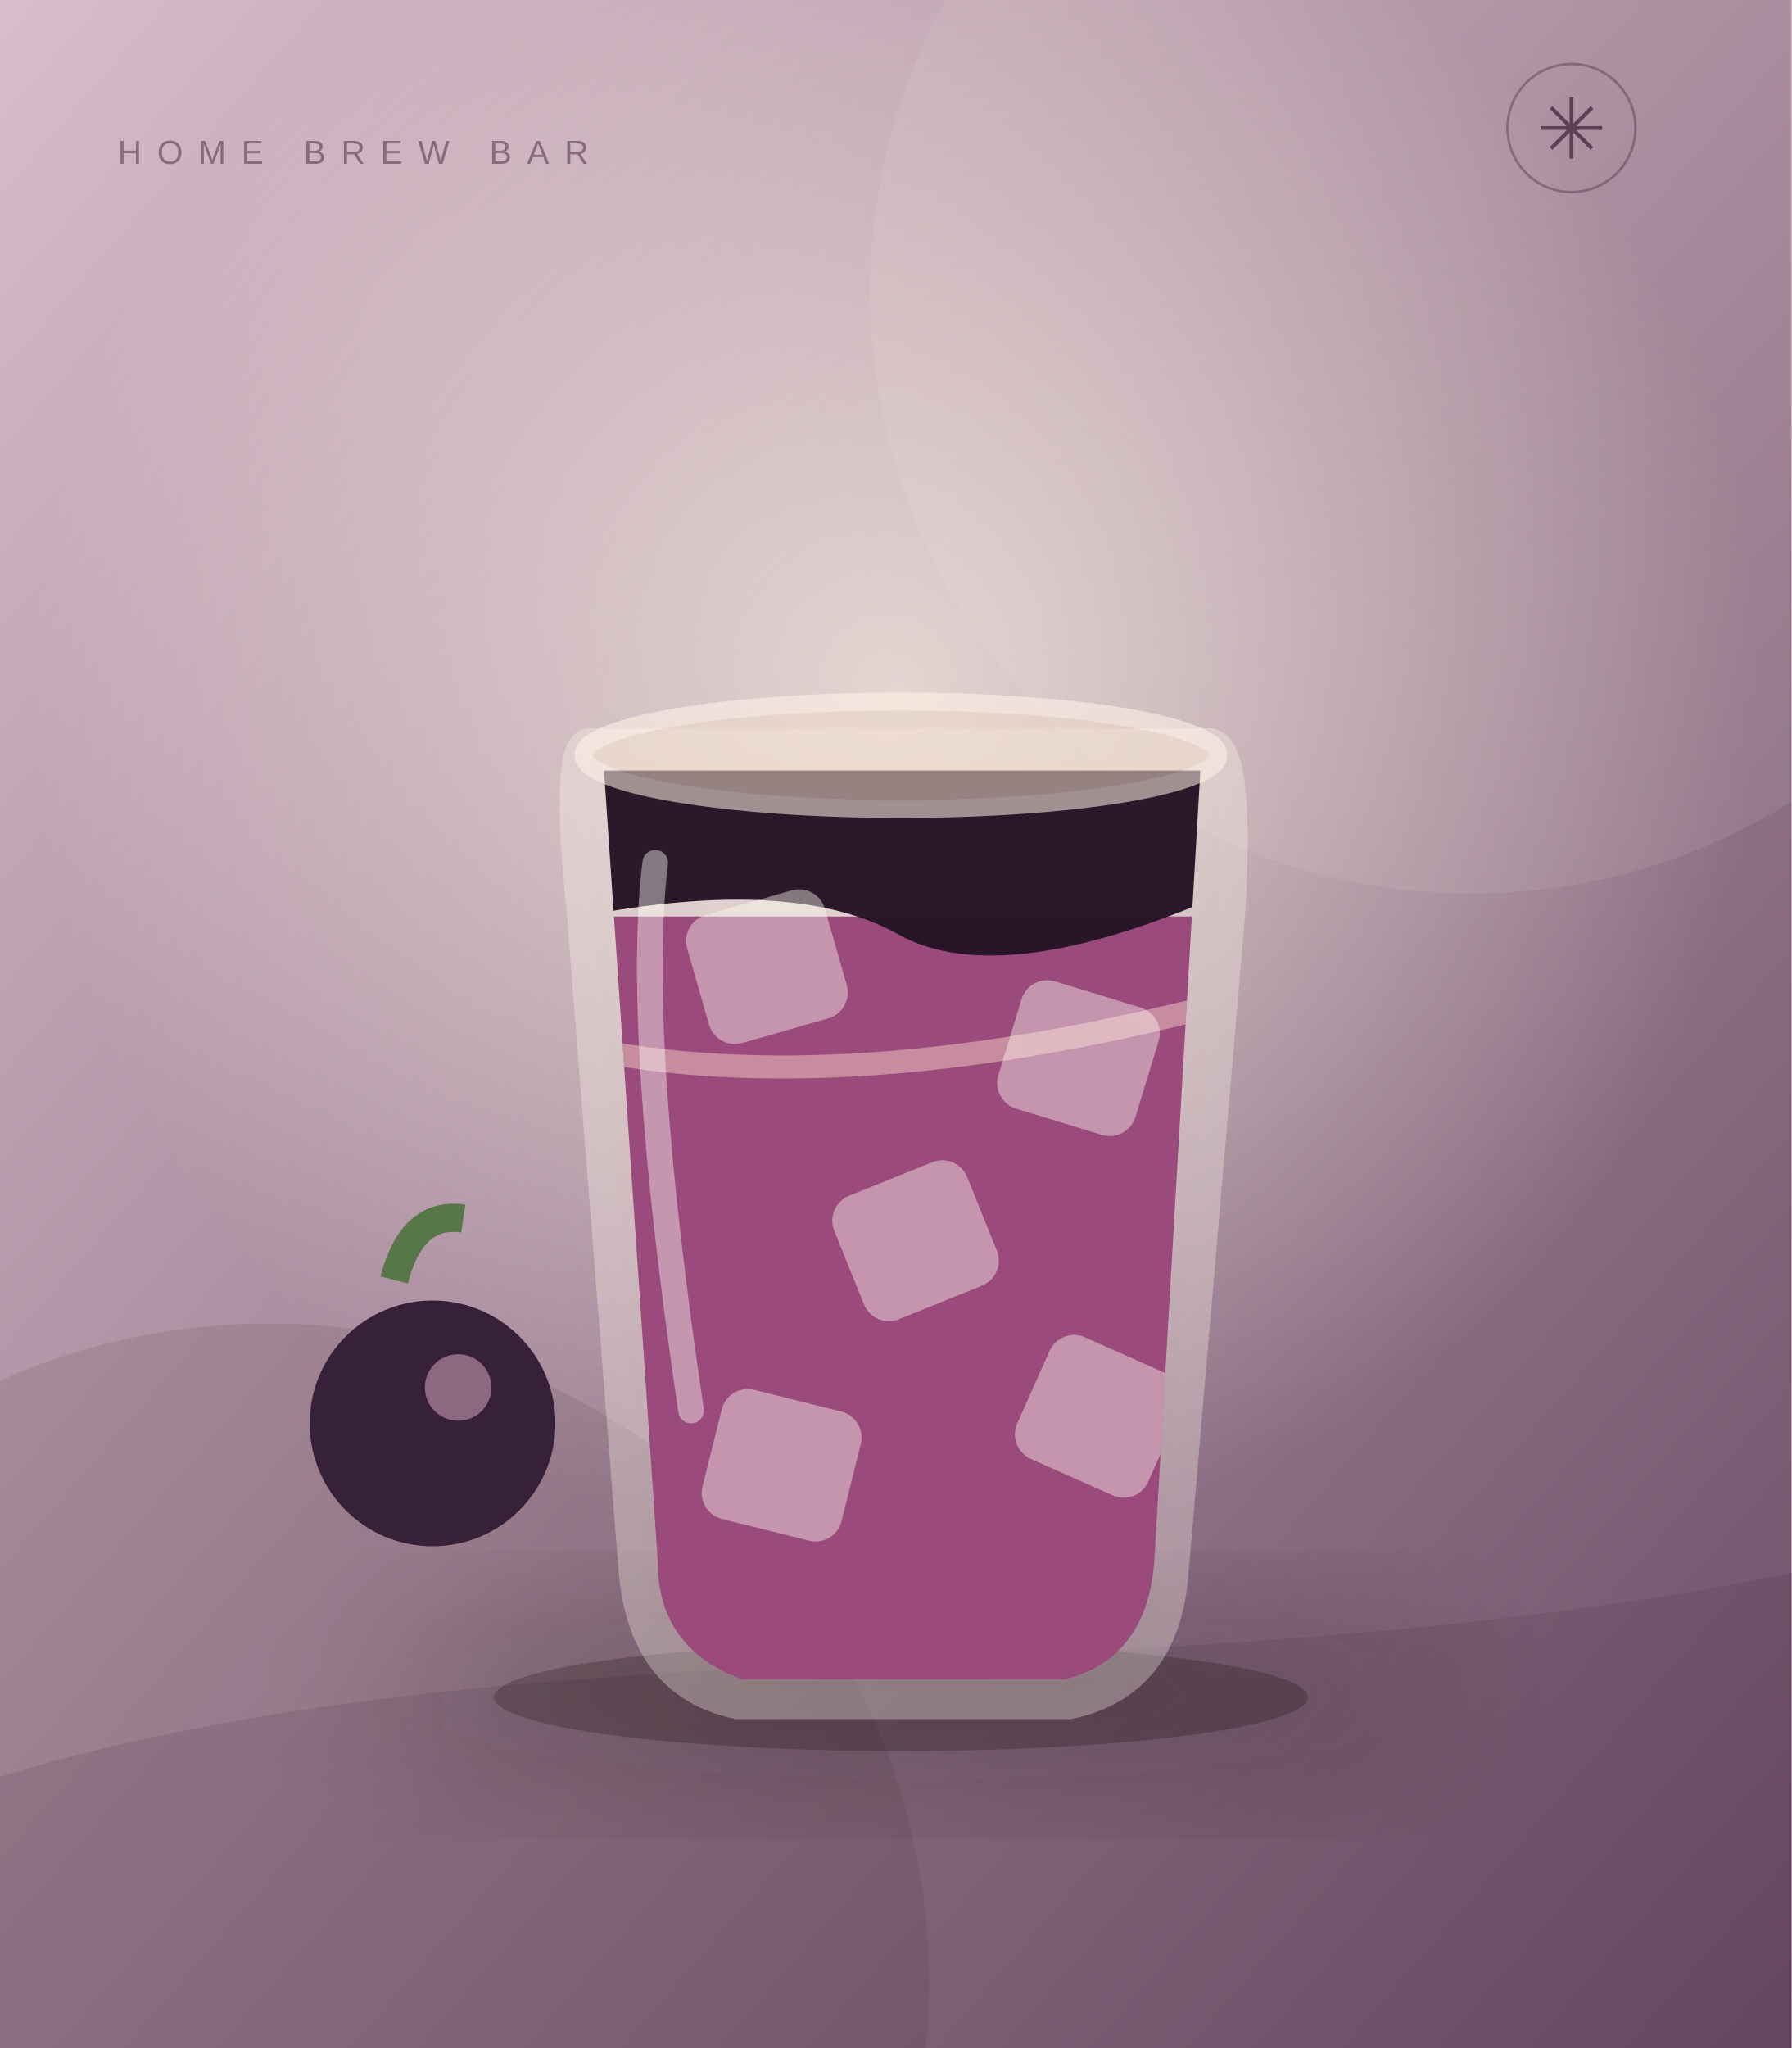
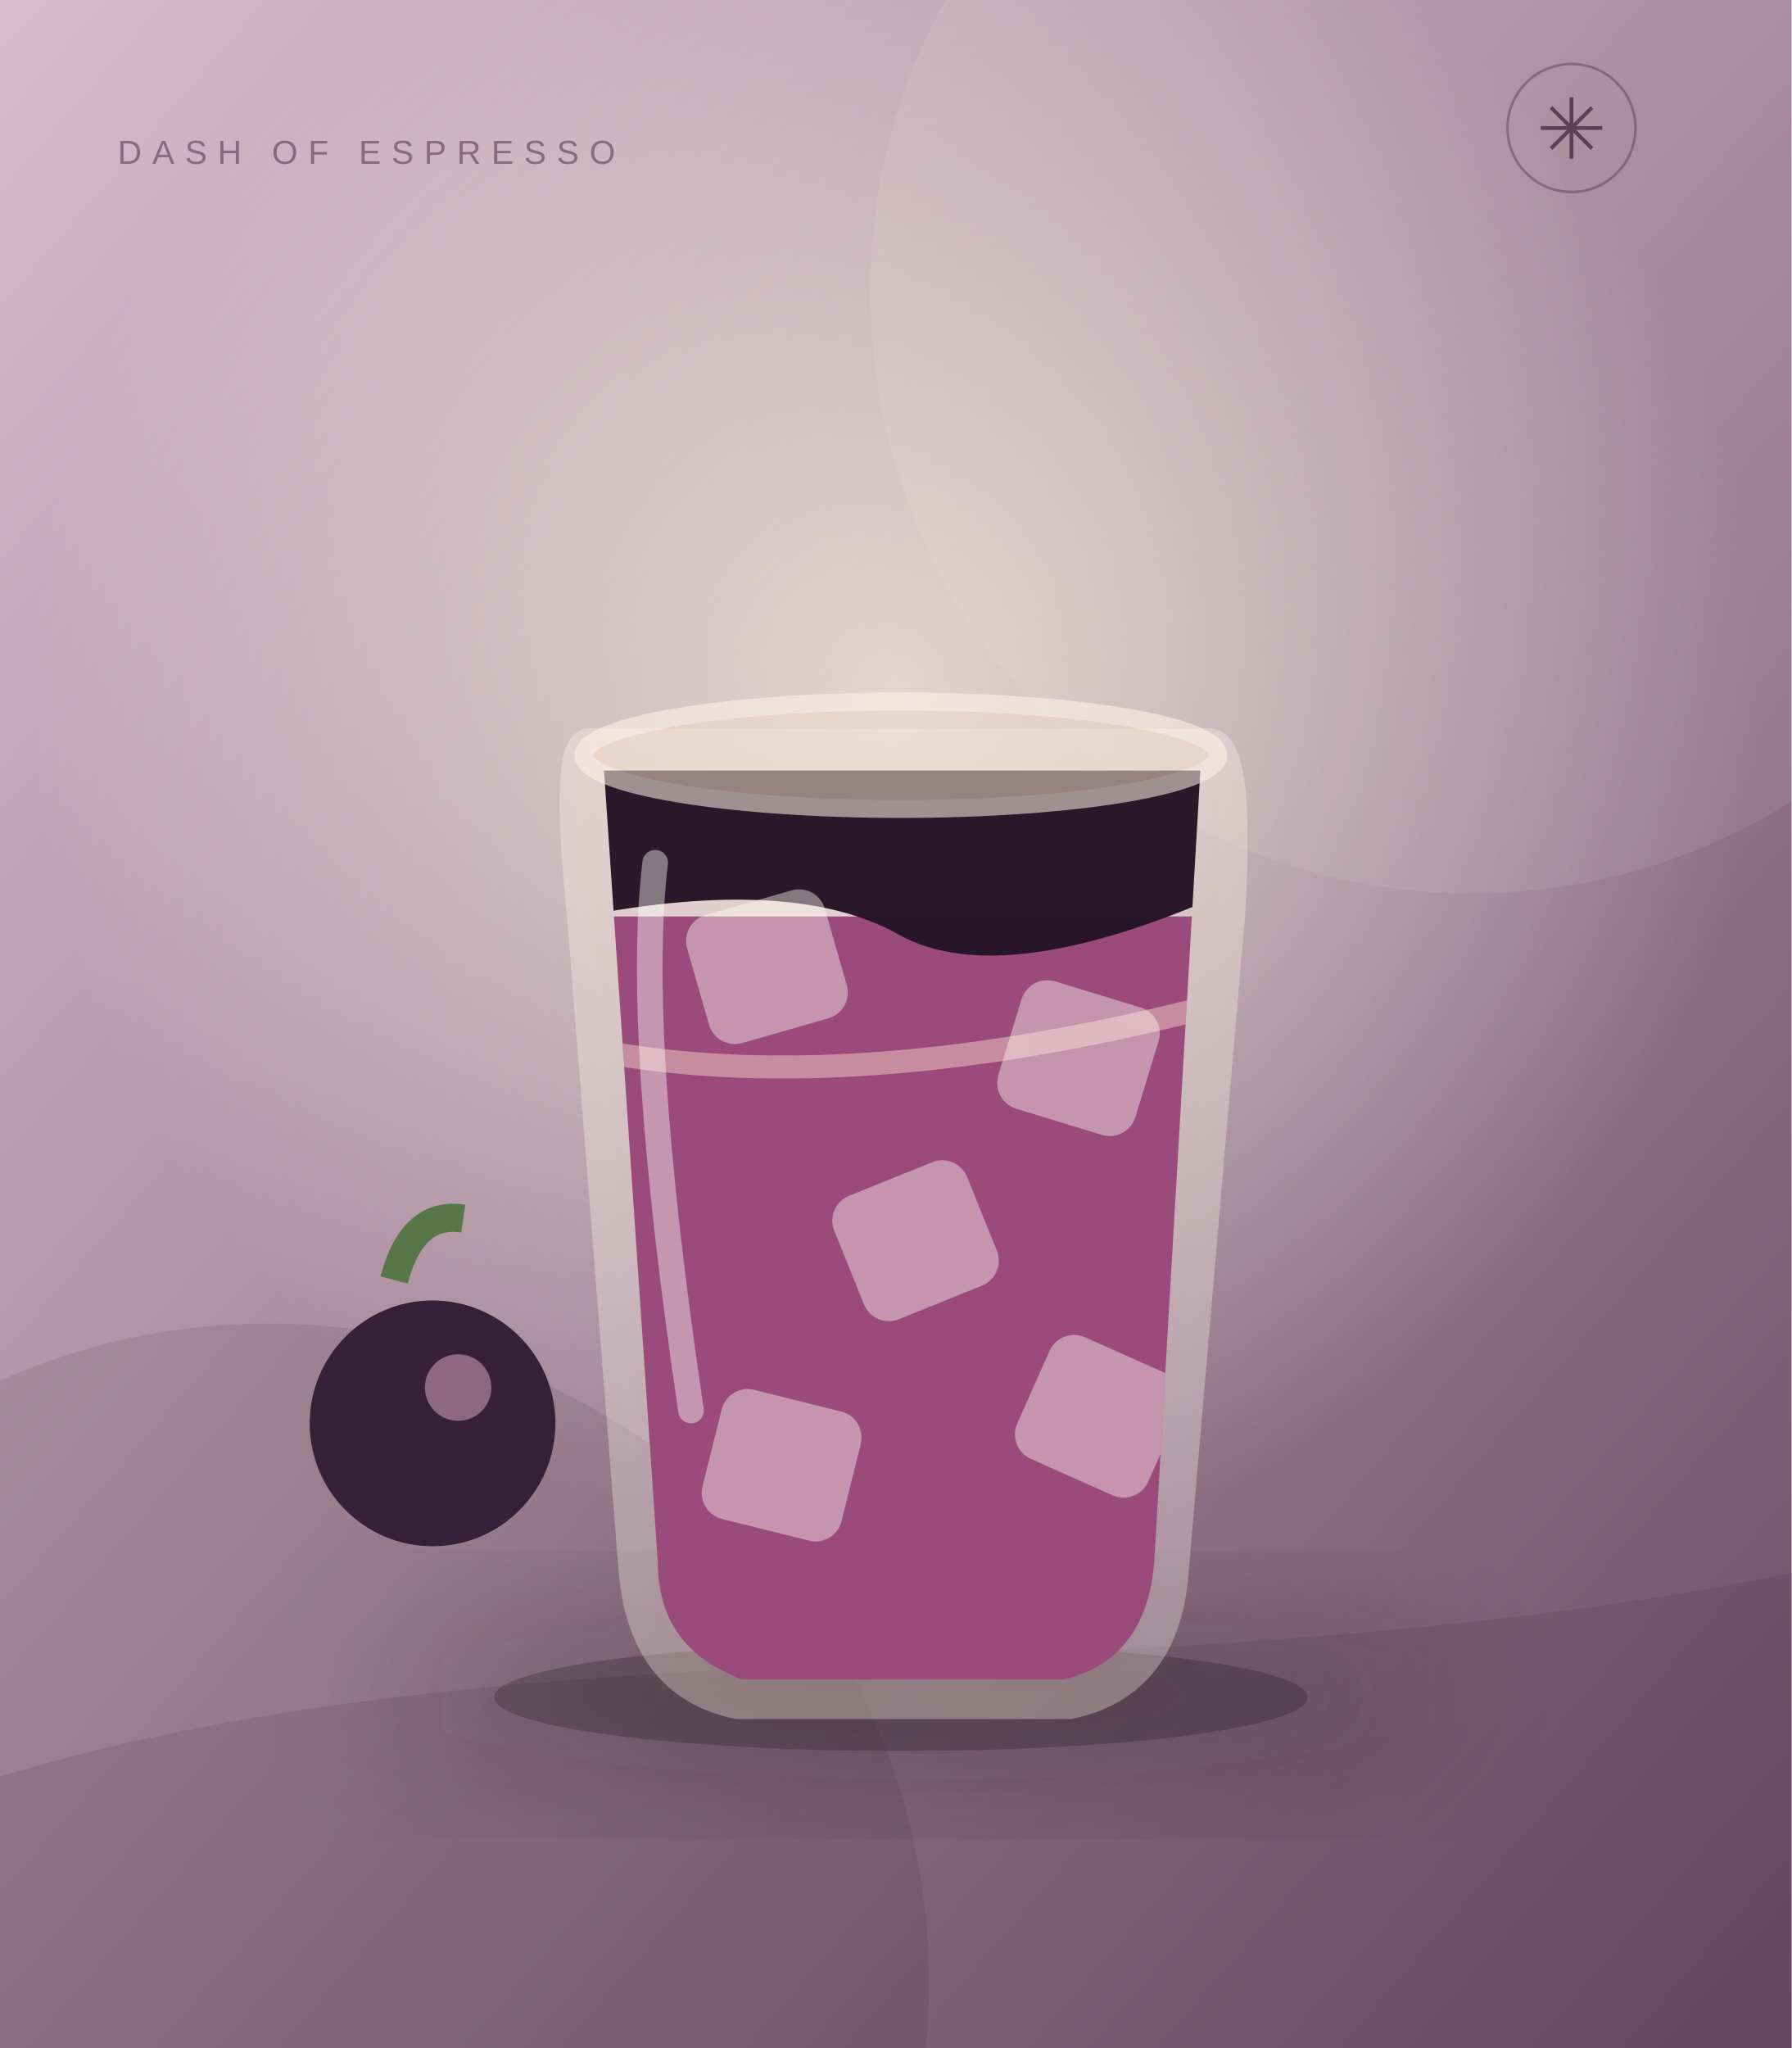
<svg xmlns="http://www.w3.org/2000/svg" width="700" height="800" viewBox="0 0 700 800" role="img" aria-label="Stylized coffee drink illustration">
  <defs>
    <linearGradient id="bg" x2="1" y2="1">
      <stop stop-color="#d9bdca" />
      <stop offset="1" stop-color="#6b4b65" />
    </linearGradient>
    <radialGradient id="glow">
      <stop stop-color="#fff9ea" stop-opacity=".67" />
      <stop offset="1" stop-color="#fff9ea" stop-opacity="0" />
    </radialGradient>
    <filter id="shade" x="-35%" y="-35%" width="170%" height="170%">
      <feGaussianBlur stdDeviation="30" />
    </filter>
  </defs>
  <rect width="700" height="800" fill="url(#bg)" />
  <circle cx="350" cy="270" r="337" fill="url(#glow)" />
  <circle cx="575" cy="114" r="235" fill="#fff7e5" opacity=".085" />
  <circle cx="105" cy="775" r="258" fill="#1f110f" opacity=".095" />
  <path d="M-30 704 C189 625 461 670 730 608 L730 810 L-30 810Z" fill="#3d1c38" opacity=".13" />
  <ellipse cx="360" cy="662" rx="206" ry="33" fill="#160c08" opacity=".24" filter="url(#shade)" />
  <ellipse cx="352" cy="663" rx="159" ry="21" fill="#160e0a" opacity=".24" />
  <path d="M230 290 Q220 291 227 357 L247 611 Q250 658 288 666 L418 666 Q456 658 459 613 L481 357 Q485 292 473 290Z" fill="#fff6e8" opacity=".32" stroke="#fff9ec" stroke-width="11" />
  <clipPath id="fillclip">
    <path d="M236 301 L469 301 L451 610 Q448 648 416 656 L290 656 Q257 644 257 610Z" />
  </clipPath>
  <g clip-path="url(#fillclip)">
    <rect x="226" y="358" width="260" height="320" fill="#9a4b7c" />
    <path d="M227 358 Q310 342 351 365 T483 347 L480 273 L222 277Z" fill="#261426" opacity=".97" />
    <path d="M226 409 Q330 431 481 391" stroke="#ffdbcb" stroke-width="9" fill="none" opacity=".45" />
    <g opacity=".42" stroke="#fffbf1" stroke-width="7">
      <rect x="275" y="355" width="49" height="45" rx="7" fill="#fff7ee" transform="rotate(-16 300 377)" />
      <rect x="397" y="391" width="49" height="45" rx="7" fill="#fff7ee" transform="rotate(17 422 413)" />
      <rect x="333" y="462" width="49" height="45" rx="7" fill="#fff7ee" transform="rotate(-22 358 484)" />
      <rect x="405" y="531" width="49" height="45" rx="7" fill="#fff7ee" transform="rotate(24 430 553)" />
      <rect x="281" y="550" width="49" height="45" rx="7" fill="#fff7ee" transform="rotate(14 306 572)" />
    </g>
  </g>
  <path d="M256 337 Q248 403 270 551" fill="none" stroke="#fffdf7" stroke-width="10" stroke-linecap="round" opacity=".42" />
  <ellipse cx="352" cy="295" rx="124" ry="21" fill="#eedbc8" opacity=".55" stroke="#fff4e8" stroke-width="7" />
  <circle cx="169" cy="556" r="48" fill="#362139" />
  <circle cx="179" cy="542" r="13" fill="#e6adca" opacity=".5" />
  <path d="M154 500 Q161 473 181 476" stroke="#577749" stroke-width="11" fill="none" />
-   <text x="46" y="64" font-size="13" font-family="Arial,sans-serif" letter-spacing="6" fill="#3d1c38" opacity=".48">HOME BREW BAR</text>
+   <text x="46" y="64" font-size="13" font-family="Arial,sans-serif" letter-spacing="4.1" fill="#3d1c38" opacity=".48">DASH OF ESPRESSO</text>
  <g transform="translate(614 50)">
    <circle r="25" fill="none" stroke="#3d1c38" opacity=".35" />
    <path d="M-12 0 H12 M0 -12 V12 M-8 -8 L8 8 M-8 8 L8 -8" stroke="#3d1c38" stroke-width="1.5" opacity=".7" />
  </g>
</svg>
